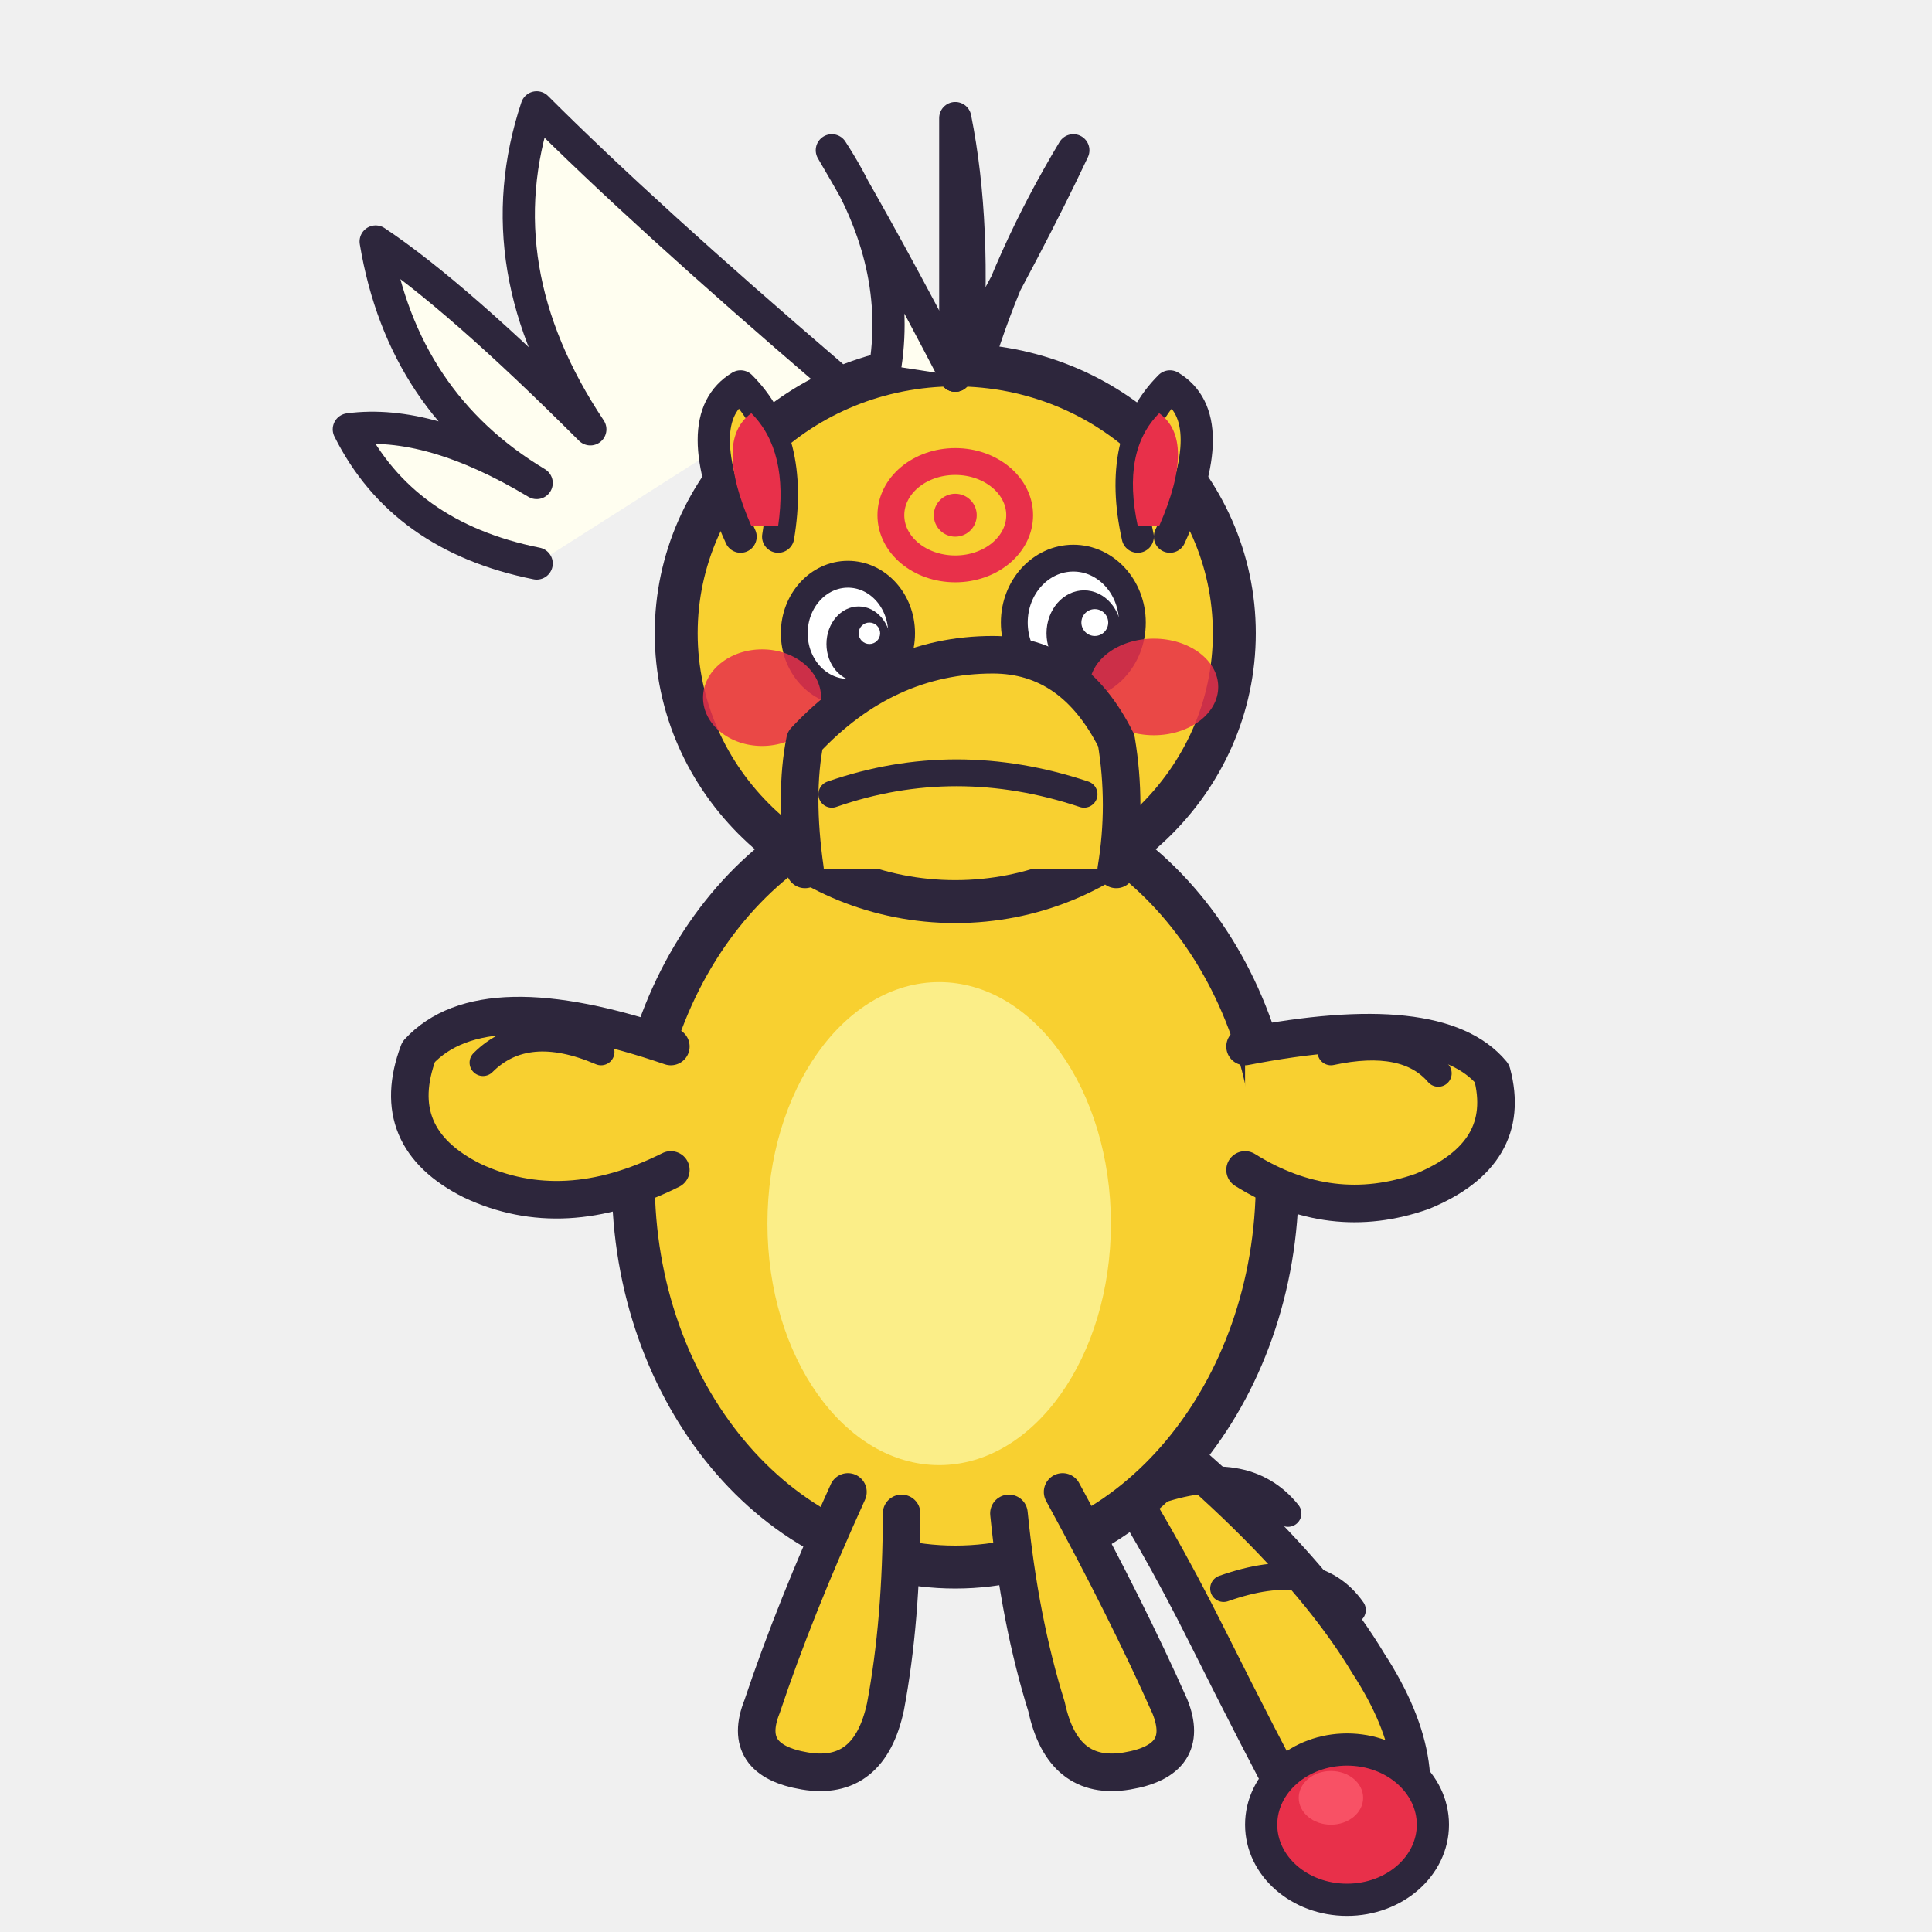
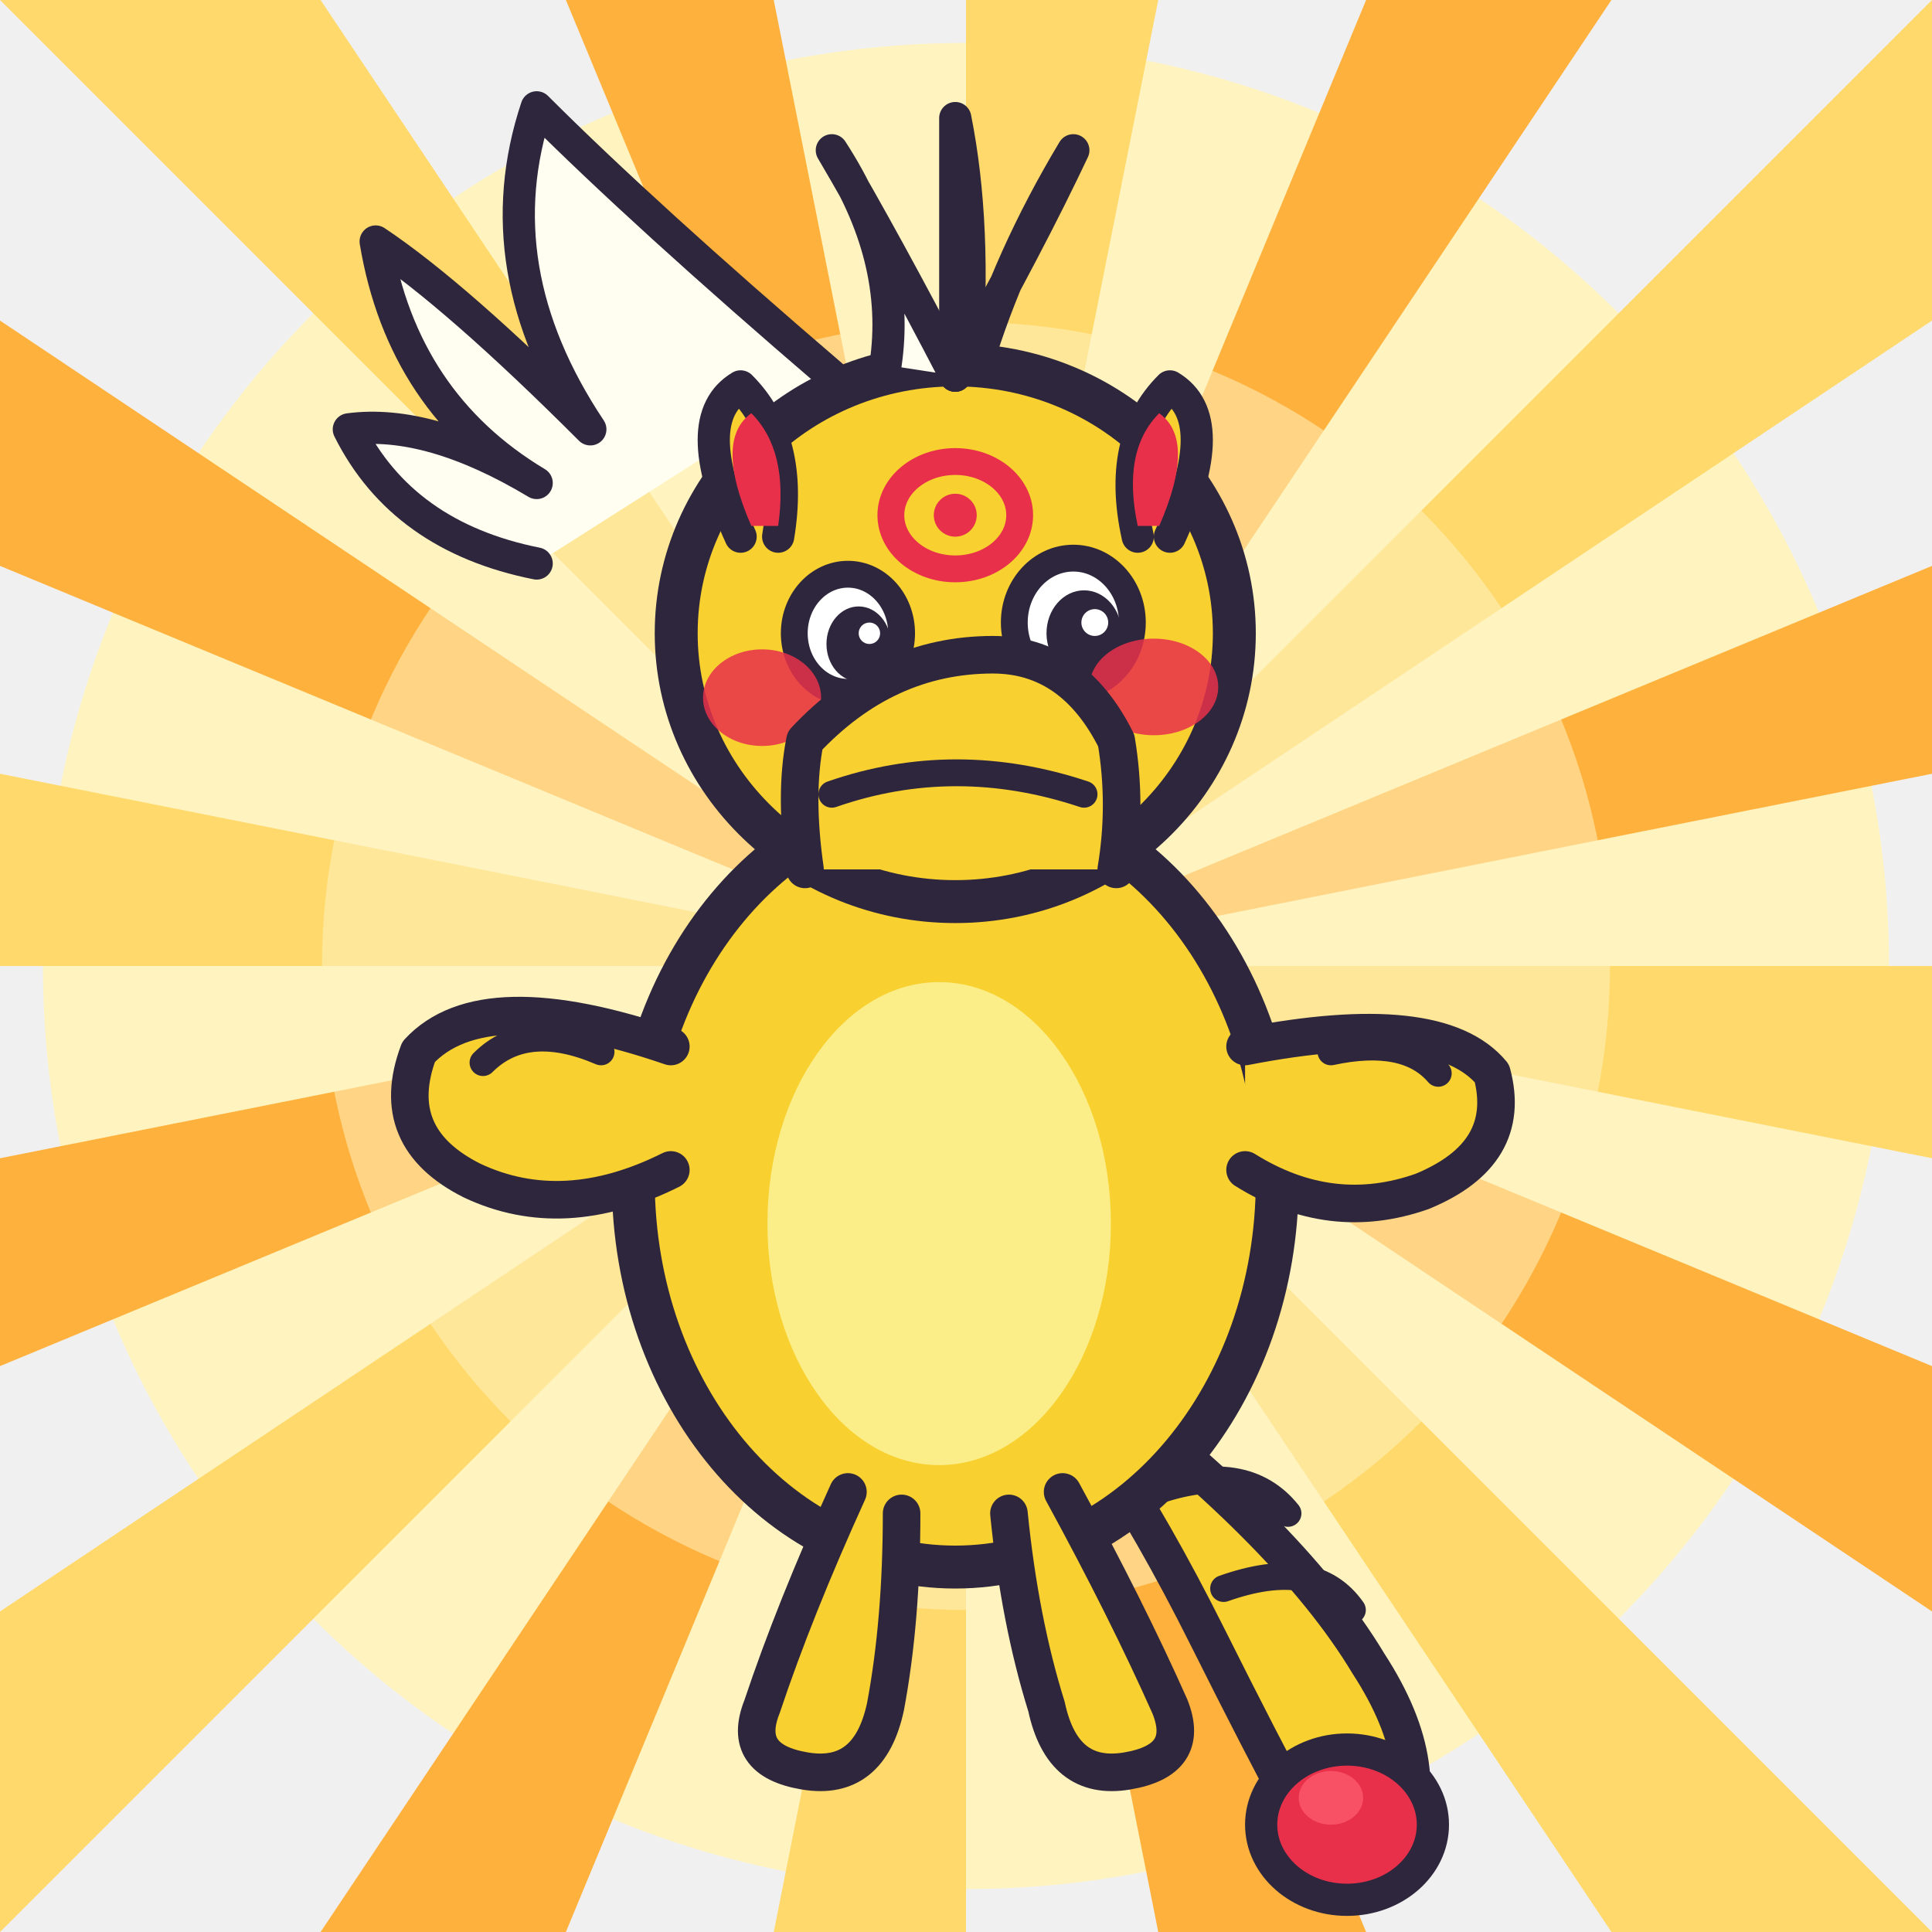
<svg xmlns="http://www.w3.org/2000/svg" viewBox="0 0 360 360">
+   <g id="mega-burst">
+     <circle cx="180" cy="180" r="172" fill="#fff3c0" />
+     <polygon points="180,180 450.0,180.0 444.8,232.7" fill="#ffd96b" />
+     <polygon points="180,180 429.4,283.3 404.5,330.0" fill="#ffb13d" />
+     <polygon points="180,180 370.9,370.9 330.0,404.5" fill="#ffd96b" />
+     <polygon points="180,180 283.3,429.4 232.7,444.8" fill="#ffb13d" />
+     <polygon points="180,180 180.0,450.0 127.3,444.8" fill="#ffd96b" />
+     <polygon points="180,180 76.7,429.4 30.0,404.5" fill="#ffb13d" />
+     <polygon points="180,180 -10.9,370.9 -44.5,330.0" fill="#ffd96b" />
+     <polygon points="180,180 -69.4,283.3 -84.8,232.7" fill="#ffb13d" />
+     <polygon points="180,180 -90.0,180.0 -84.8,127.3" fill="#ffd96b" />
+     <polygon points="180,180 -69.4,76.7 -44.5,30.0" fill="#ffb13d" />
+     <polygon points="180,180 -10.9,-10.9 30.0,-44.5" fill="#ffd96b" />
+     <polygon points="180,180 76.7,-69.4 127.3,-84.8" fill="#ffb13d" />
+     <polygon points="180,180 180.0,-90.0 232.7,-84.8" fill="#ffd96b" />
+     <polygon points="180,180 283.3,-69.4 330.0,-44.5" fill="#ffb13d" />
+     <polygon points="180,180 370.9,-10.9 404.5,30.0" fill="#ffd96b" />
+     <polygon points="180,180 429.4,76.7 444.8,127.3" fill="#ffb13d" />
+     <circle cx="180" cy="180" r="120" fill="#fff3c0" opacity="0.55" />
+   </g>
  <path d="M155 70 Q120 40 100 20 Q90 50 110 80 Q85 55 70 45 Q75 75 100 90 Q80 78 65 80 Q75 100 100 105" fill="#FFFEF0" stroke="#2d263c" stroke-width="6" stroke-linejoin="round" stroke-linecap="round" />
  <path d="M200 255 Q240 285 255 310 Q268 330 260 345 Q250 348 242 338 Q235 325 225 305 Q215 285 205 270" fill="#F8D030" stroke="#2d263c" stroke-width="7" stroke-linejoin="round" stroke-linecap="round" />
  <ellipse cx="251" cy="340" rx="16" ry="14" fill="#E8304A" stroke="#2d263c" stroke-width="6" />
  <ellipse cx="248" cy="335" rx="6" ry="5" fill="#FF6070" opacity="0.7" />
  <path d="M215 278 Q232 272 240 282" fill="none" stroke="#2d263c" stroke-width="5" stroke-linecap="round" />
  <path d="M228 296 Q245 290 252 300" fill="none" stroke="#2d263c" stroke-width="5" stroke-linecap="round" />
  <ellipse cx="178" cy="220" rx="60" ry="72" fill="#F8D030" stroke="#2d263c" stroke-width="8" stroke-linejoin="round" />
  <ellipse cx="175" cy="228" rx="32" ry="45" fill="#FBEE88" stroke="none" />
  <path d="M232 195 Q268 188 278 200 Q282 215 265 222 Q248 228 232 218" fill="#F8D030" stroke="#2d263c" stroke-width="7" stroke-linejoin="round" stroke-linecap="round" />
  <path d="M248 196 Q262 193 268 200" fill="none" stroke="#2d263c" stroke-width="5" stroke-linecap="round" />
  <path d="M125 195 Q90 183 78 196 Q72 212 88 220 Q105 228 125 218" fill="#F8D030" stroke="#2d263c" stroke-width="7" stroke-linejoin="round" stroke-linecap="round" />
  <path d="M112 196 Q98 190 90 198" fill="none" stroke="#2d263c" stroke-width="5" stroke-linecap="round" />
  <path d="M198 278 Q210 300 218 318 Q222 328 210 330 Q198 332 195 318 Q190 302 188 282" fill="#F8D030" stroke="#2d263c" stroke-width="7" stroke-linejoin="round" stroke-linecap="round" />
  <path d="M158 278 Q148 300 142 318 Q138 328 150 330 Q162 332 165 318 Q168 302 168 282" fill="#F8D030" stroke="#2d263c" stroke-width="7" stroke-linejoin="round" stroke-linecap="round" />
  <path d="M148 155 Q145 145 150 135 Q165 120 185 122 Q200 122 205 135 Q210 148 208 158" fill="#F8D030" stroke="none" />
  <ellipse cx="178" cy="118" rx="52" ry="50" fill="#F8D030" stroke="#2d263c" stroke-width="8" stroke-linejoin="round" />
  <path d="M178 70 Q165 45 155 28 Q168 48 165 68" fill="#FFFEF0" stroke="#2d263c" stroke-width="6" stroke-linejoin="round" stroke-linecap="round" />
  <path d="M178 70 Q178 40 178 22 Q182 42 180 68" fill="#FFFEF0" stroke="#2d263c" stroke-width="6" stroke-linejoin="round" stroke-linecap="round" />
  <path d="M178 70 Q192 45 200 28 Q188 48 182 68" fill="#FFFEF0" stroke="#2d263c" stroke-width="6" stroke-linejoin="round" stroke-linecap="round" />
  <path d="M138 100 Q128 78 138 72 Q148 82 145 100" fill="#F8D030" stroke="#2d263c" stroke-width="6" stroke-linejoin="round" stroke-linecap="round" />
  <path d="M218 100 Q228 78 218 72 Q208 82 212 100" fill="#F8D030" stroke="#2d263c" stroke-width="6" stroke-linejoin="round" stroke-linecap="round" />
  <path d="M140 98 Q133 82 140 77 Q147 84 145 98" fill="#E8304A" stroke="none" />
  <path d="M216 98 Q223 82 216 77 Q209 84 212 98" fill="#E8304A" stroke="none" />
  <ellipse cx="178" cy="96" rx="12" ry="10" fill="none" stroke="#E8304A" stroke-width="5" />
  <circle cx="178" cy="96" r="4" fill="#E8304A" />
  <ellipse cx="158" cy="118" rx="10" ry="11" fill="white" stroke="#2d263c" stroke-width="5" />
  <ellipse cx="160" cy="120" rx="6" ry="7" fill="#2d263c" />
  <circle cx="162" cy="118" r="2" fill="white" />
  <ellipse cx="200" cy="116" rx="11" ry="12" fill="white" stroke="#2d263c" stroke-width="5" />
  <ellipse cx="202" cy="118" rx="7" ry="8" fill="#2d263c" />
  <circle cx="204" cy="116" r="2.5" fill="white" />
  <ellipse cx="142" cy="130" rx="11" ry="9" fill="#E8304A" opacity="0.85" />
  <ellipse cx="215" cy="128" rx="12" ry="9" fill="#E8304A" opacity="0.85" />
  <path d="M168 138 Q178 147 190 137" fill="none" stroke="#2d263c" stroke-width="5" stroke-linecap="round" />
  <path d="M150 162 Q148 148 150 138 Q165 122 185 122 Q200 122 208 138 Q210 150 208 162" fill="#F8D030" stroke="#2d263c" stroke-width="7" stroke-linejoin="round" stroke-linecap="round" />
  <path d="M155 148 Q178 140 202 148" fill="none" stroke="#2d263c" stroke-width="5" stroke-linecap="round" />
</svg>
